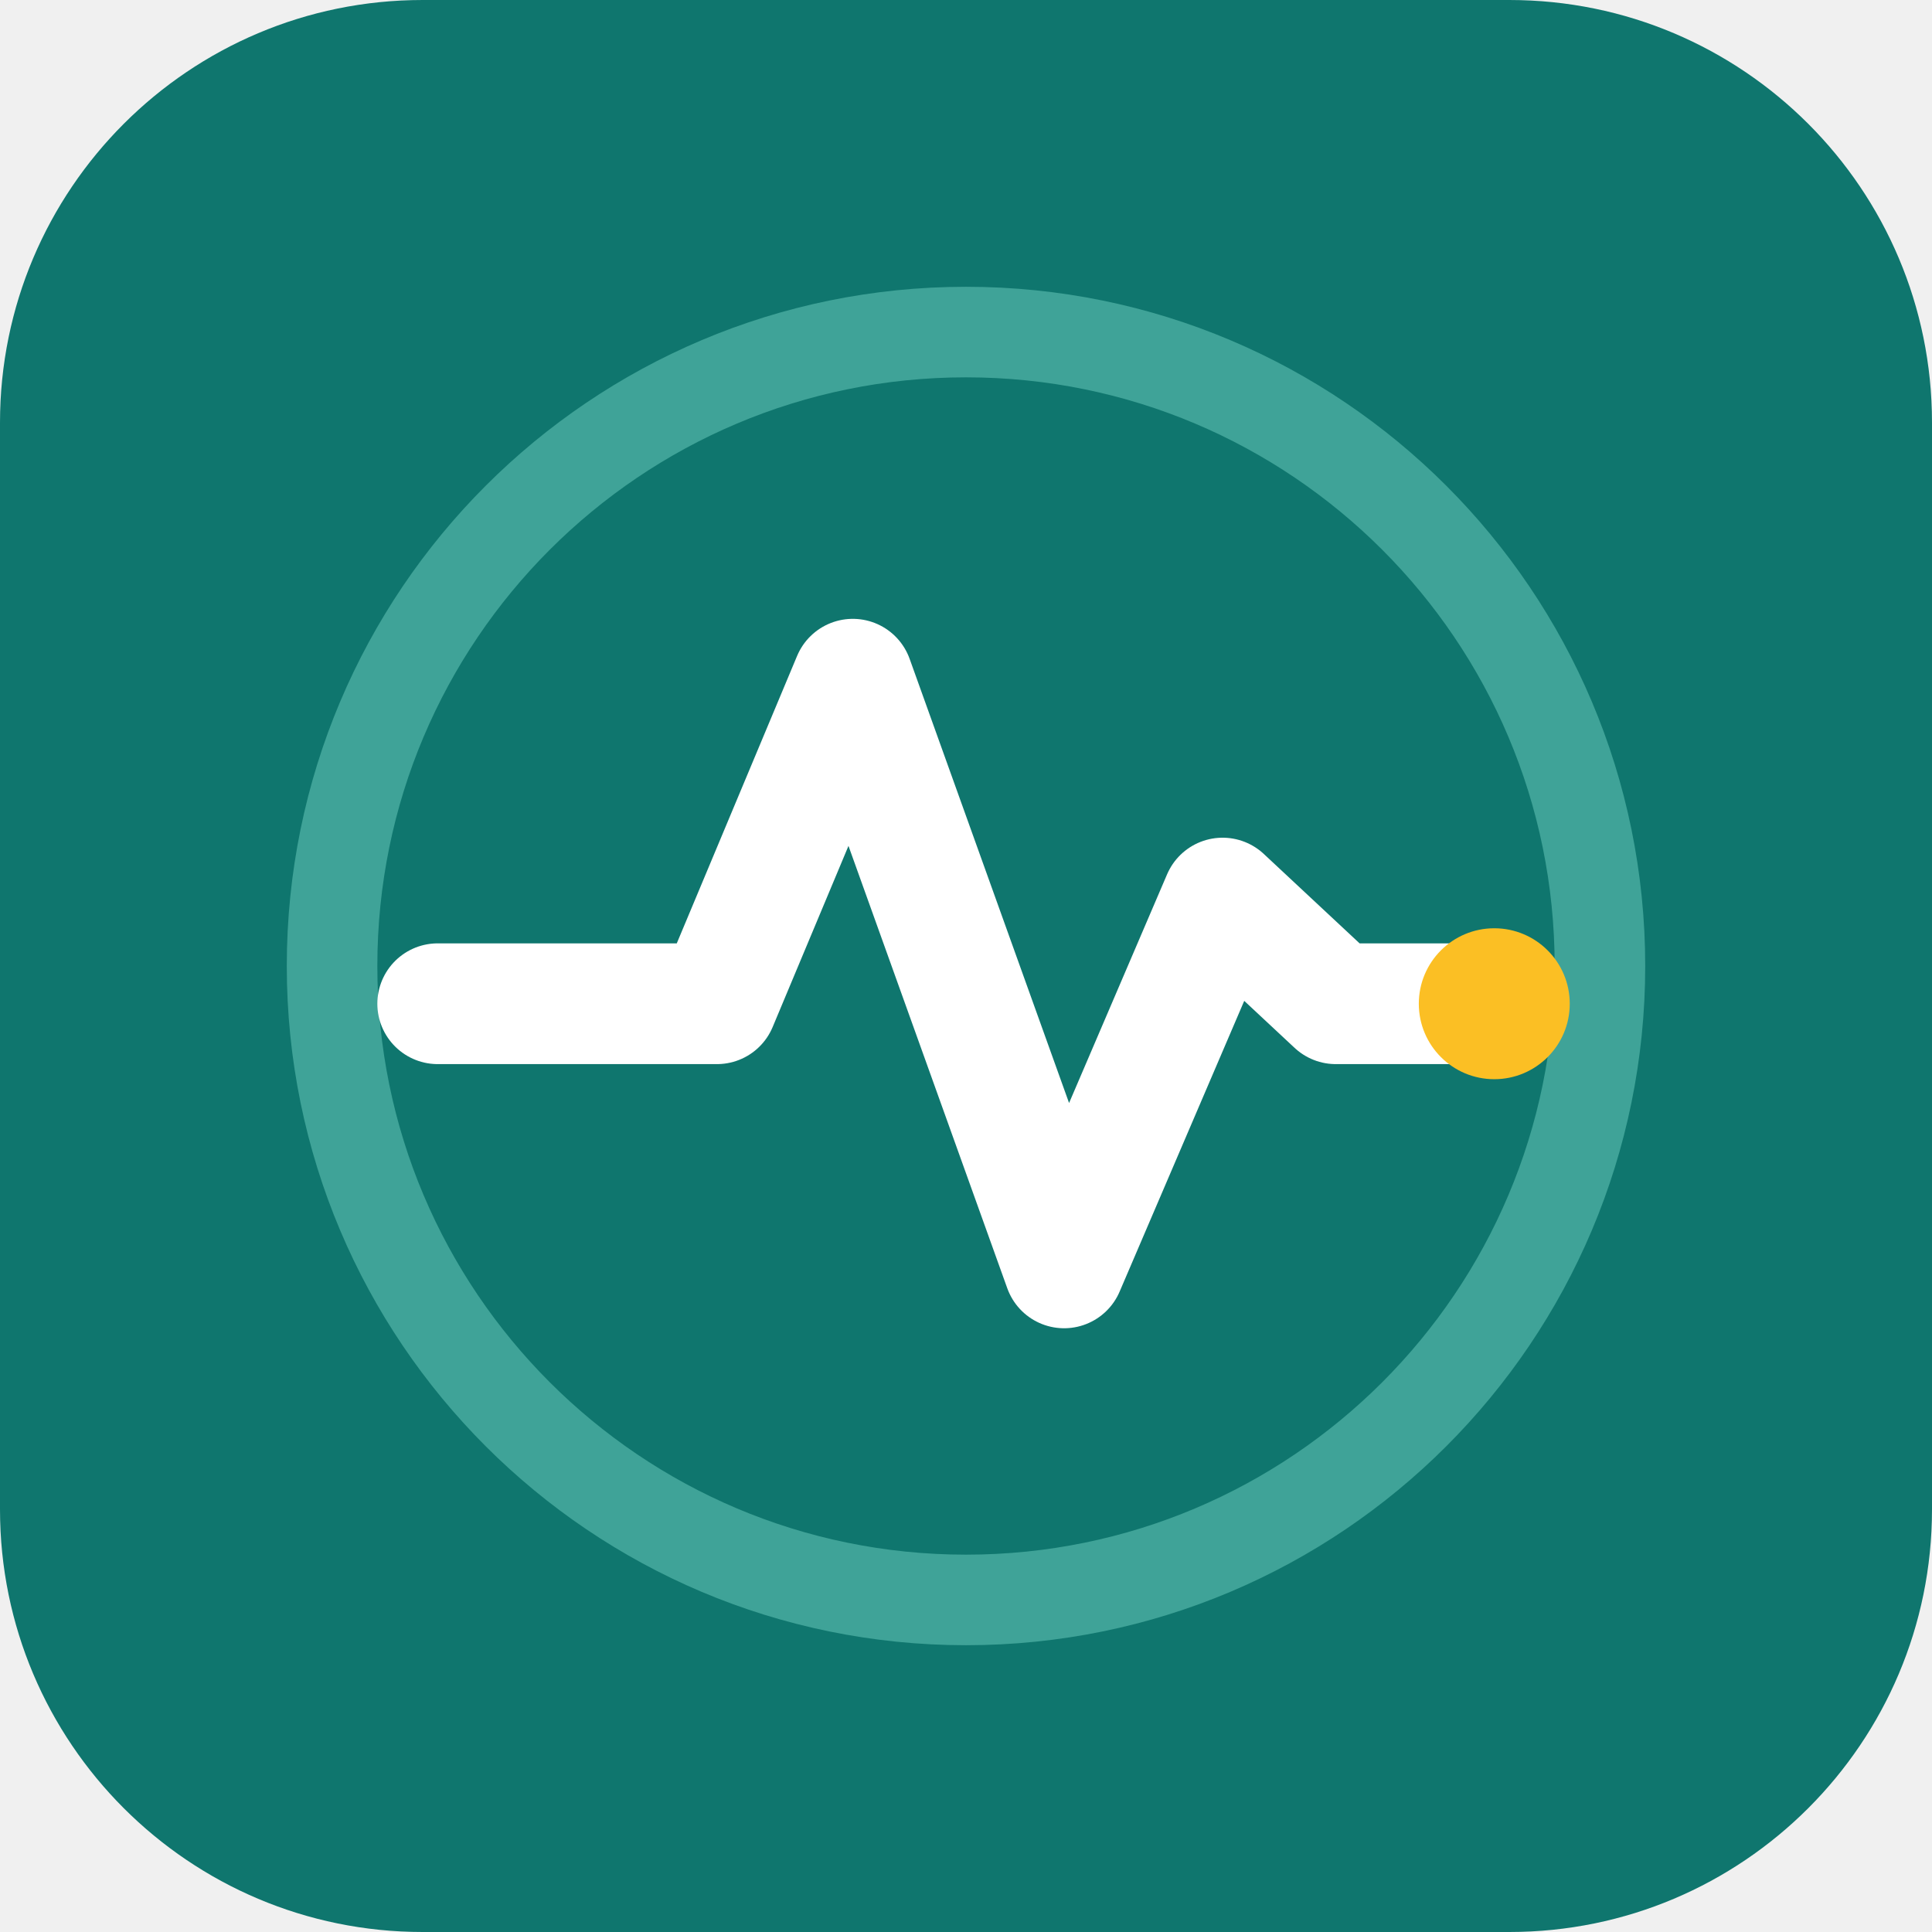
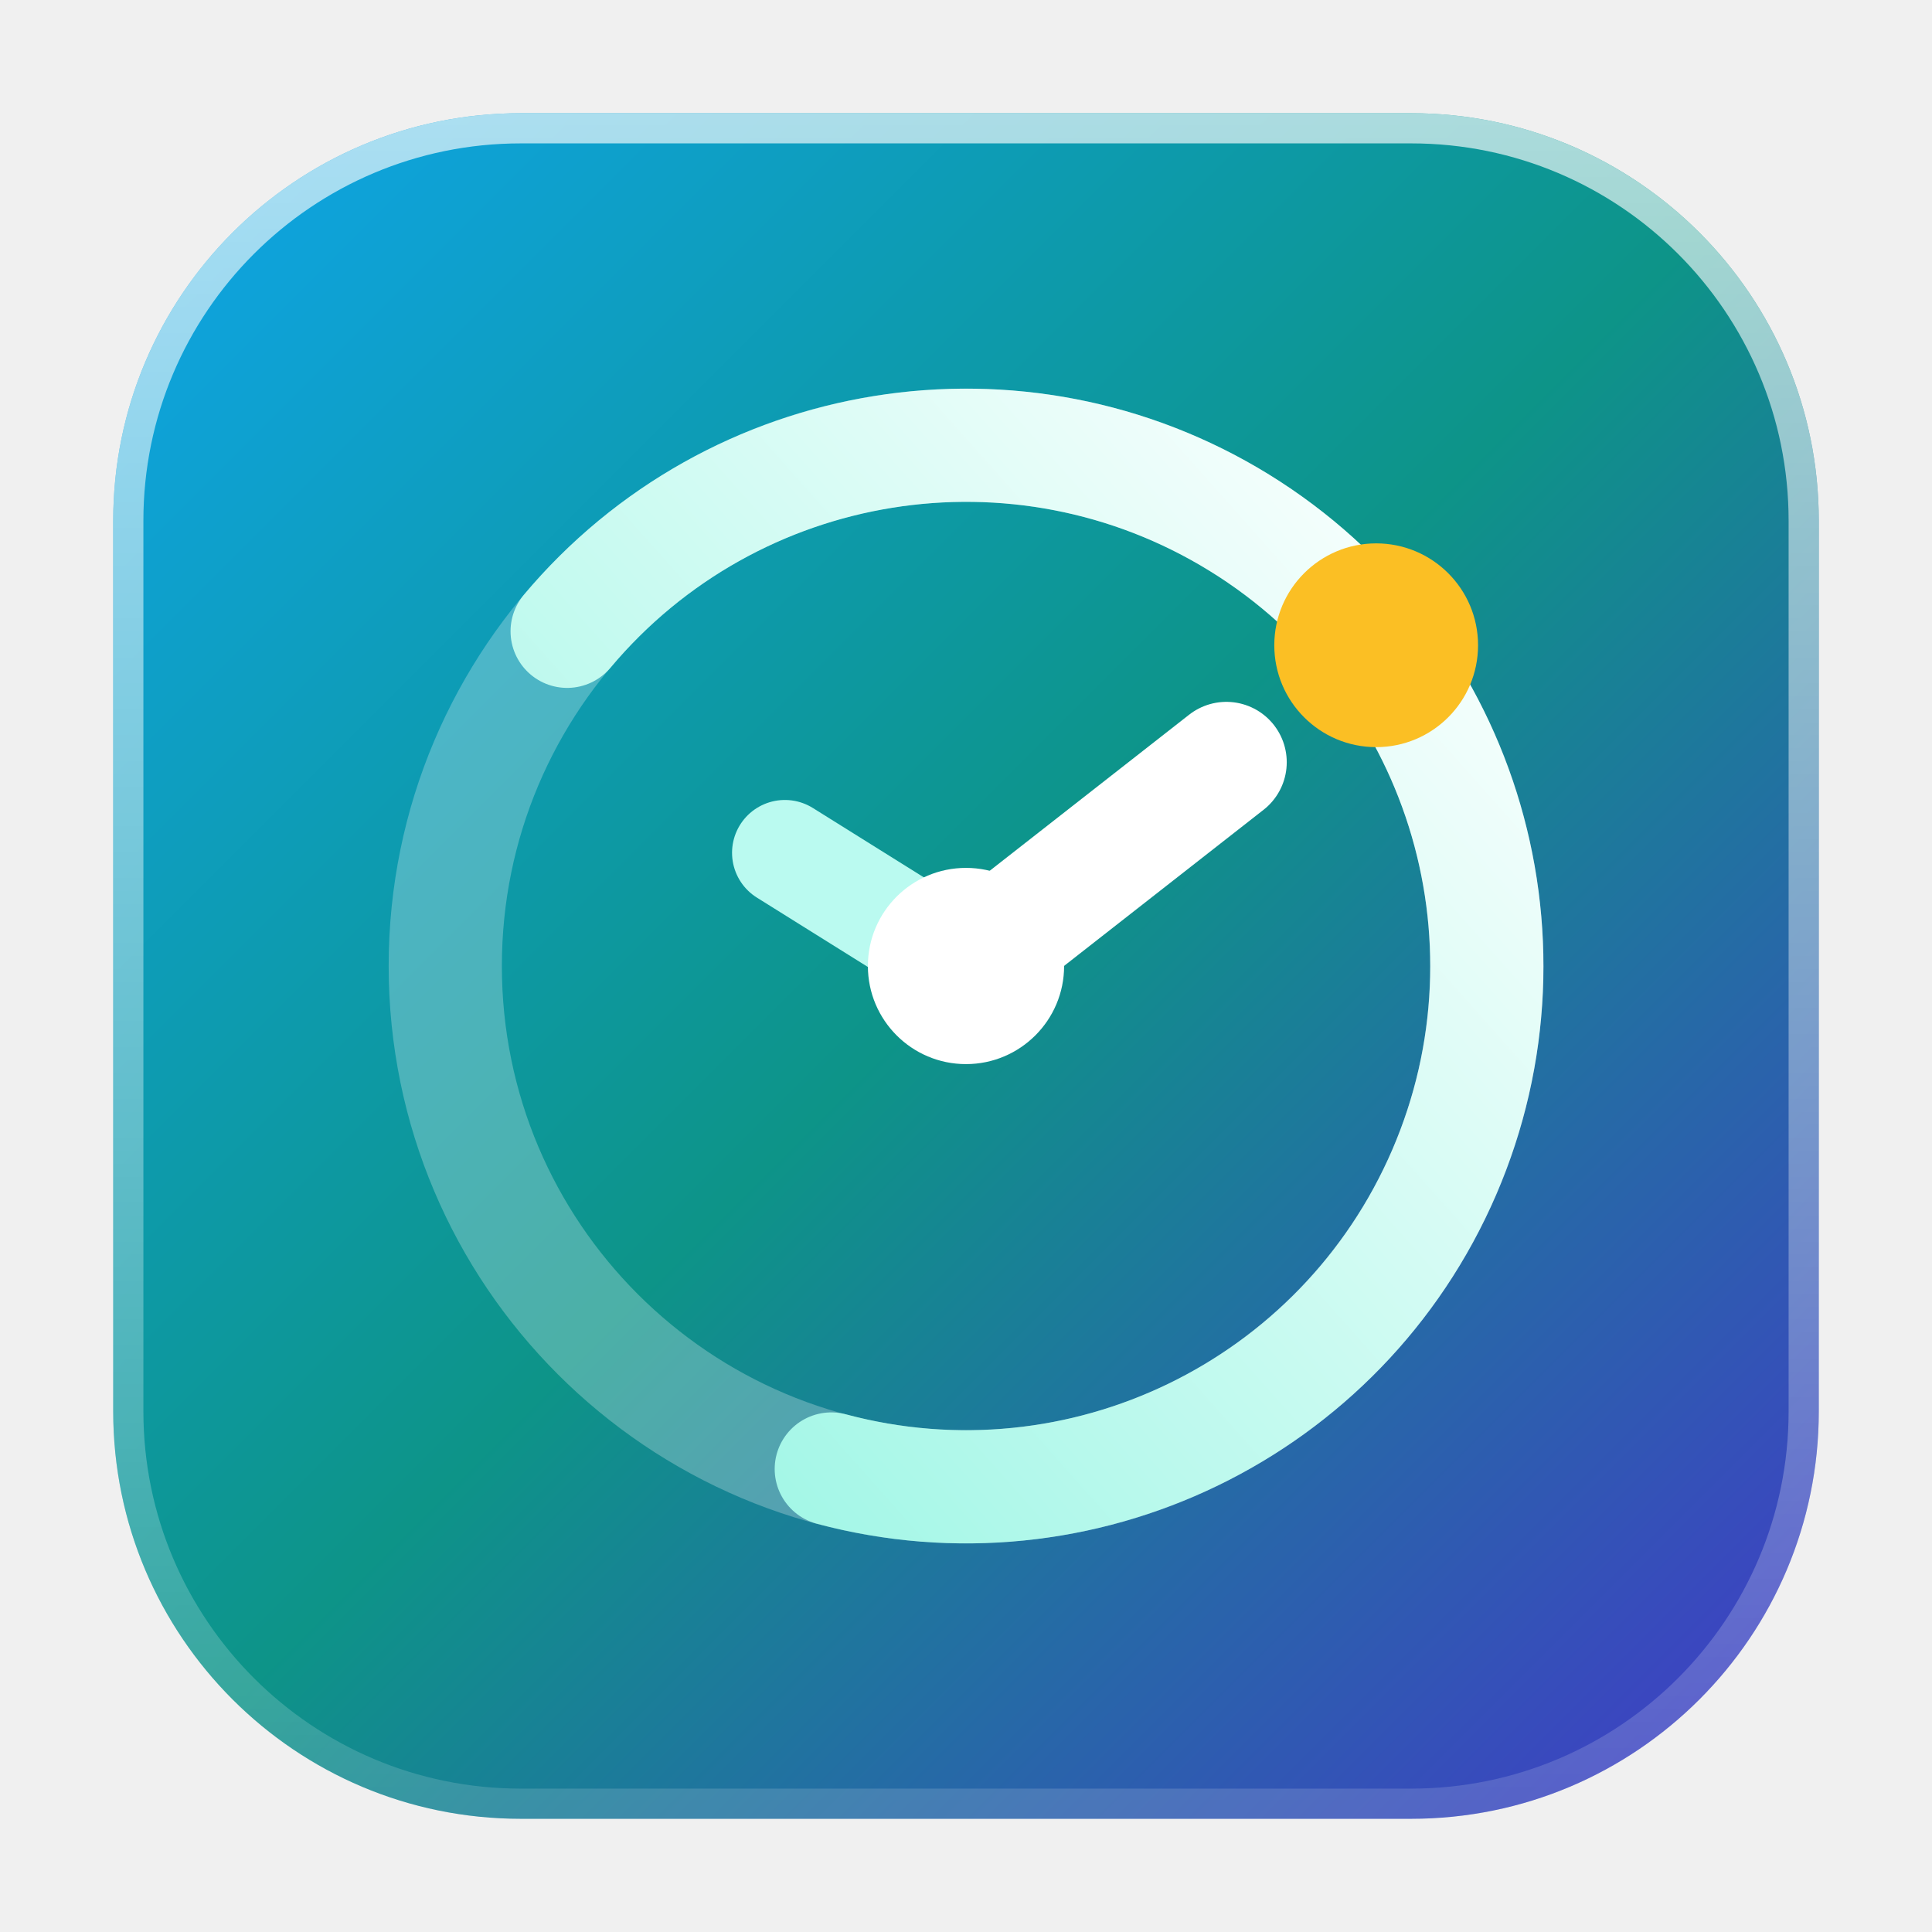
<svg xmlns="http://www.w3.org/2000/svg" viewBox="0 0 512 512" width="512" height="512">
-   <rect width="512" height="512" rx="112" fill="#0f766e" />
-   <circle cx="256" cy="256" r="168" fill="none" stroke="#99f6e4" stroke-width="24" opacity="0.35" />
-   <path d="M116 266h74l36-86 56 156 42-98 30 28h42" fill="none" stroke="#ffffff" stroke-width="32" stroke-linecap="round" stroke-linejoin="round" />
-   <circle cx="396" cy="266" r="20" fill="#fbbf24" />
+   <defs>
+     <linearGradient id="wpBg" x1="0%" y1="0%" x2="100%" y2="100%">
+       <stop offset="0%" stop-color="#0EA5E9" />
+       <stop offset="50%" stop-color="#0D9488" />
+       <stop offset="100%" stop-color="#4338CA" />
+     </linearGradient>
+     <linearGradient id="wpRim" x1="0%" y1="0%" x2="0%" y2="100%">
+       <stop offset="0%" stop-color="#FFFFFF" stop-opacity="0.65" />
+       <stop offset="100%" stop-color="#FFFFFF" stop-opacity="0.14" />
+     </linearGradient>
+     <linearGradient id="wpArc" x1="0%" y1="100%" x2="100%" y2="0%">
+       <stop offset="0%" stop-color="#99F6E4" />
+       <stop offset="100%" stop-color="#FFFFFF" />
+     </linearGradient>
+   </defs>
+   <rect x="30" y="30" width="452" height="452" rx="108" fill="url(#wpBg)" />
+   <rect x="34" y="34" width="444" height="444" rx="104" fill="none" stroke="url(#wpRim)" stroke-width="8" />
+   <circle cx="256" cy="256" r="138" fill="none" stroke="#FFFFFF" stroke-opacity="0.26" stroke-width="30" />
+   <path d="M 150.3 167.3 A 138 138 0 1 1 220.3 389.3" fill="none" stroke="url(#wpArc)" stroke-width="30" stroke-linecap="round" />
+   <line x1="256" y1="256" x2="208" y2="226" stroke="#BAFAF0" stroke-width="28" stroke-linecap="round" />
+   <line x1="256" y1="256" x2="325" y2="202" stroke="#FFFFFF" stroke-width="32" stroke-linecap="round" />
+   <circle cx="256" cy="256" r="26" fill="#FFFFFF" />
+   <circle cx="364.7" cy="171.0" r="27" fill="#FBBF24" />
</svg>
